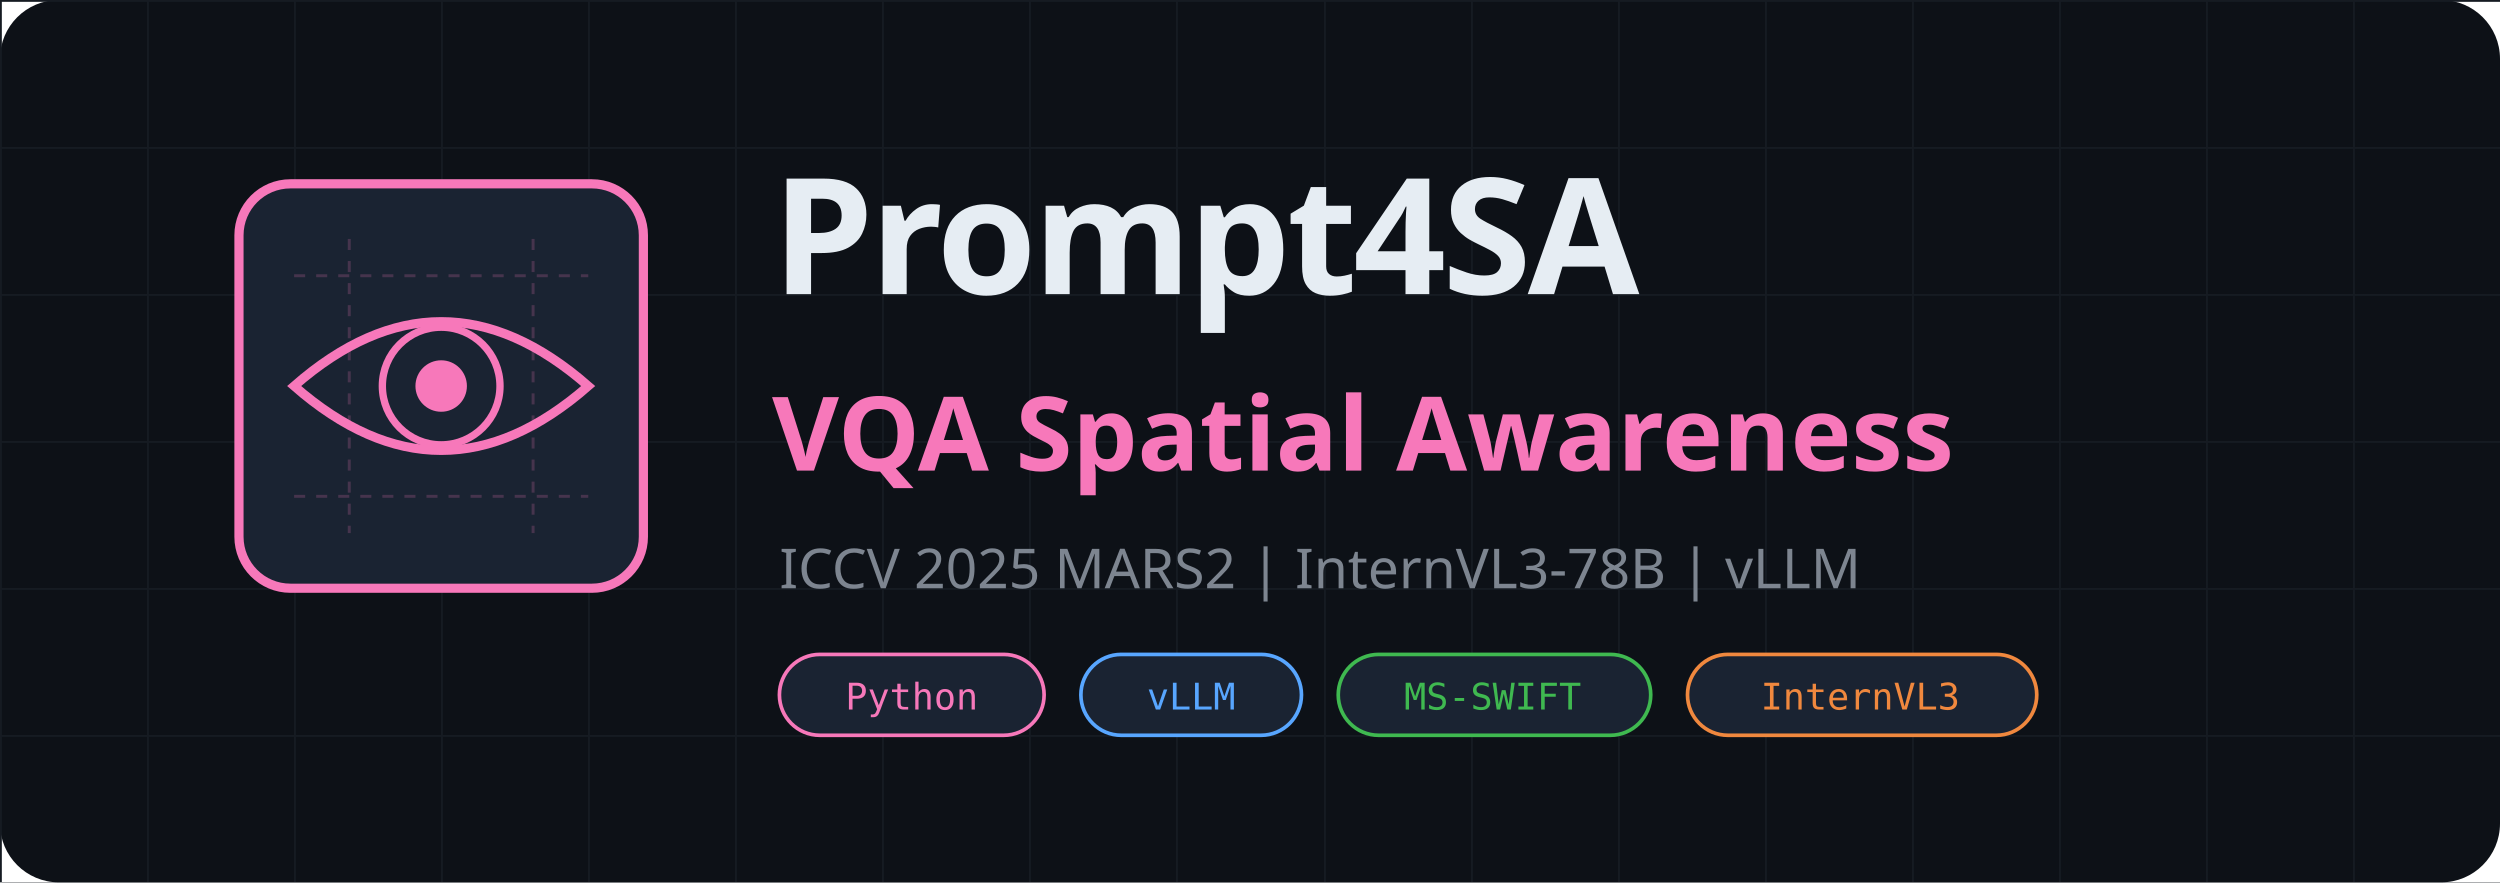
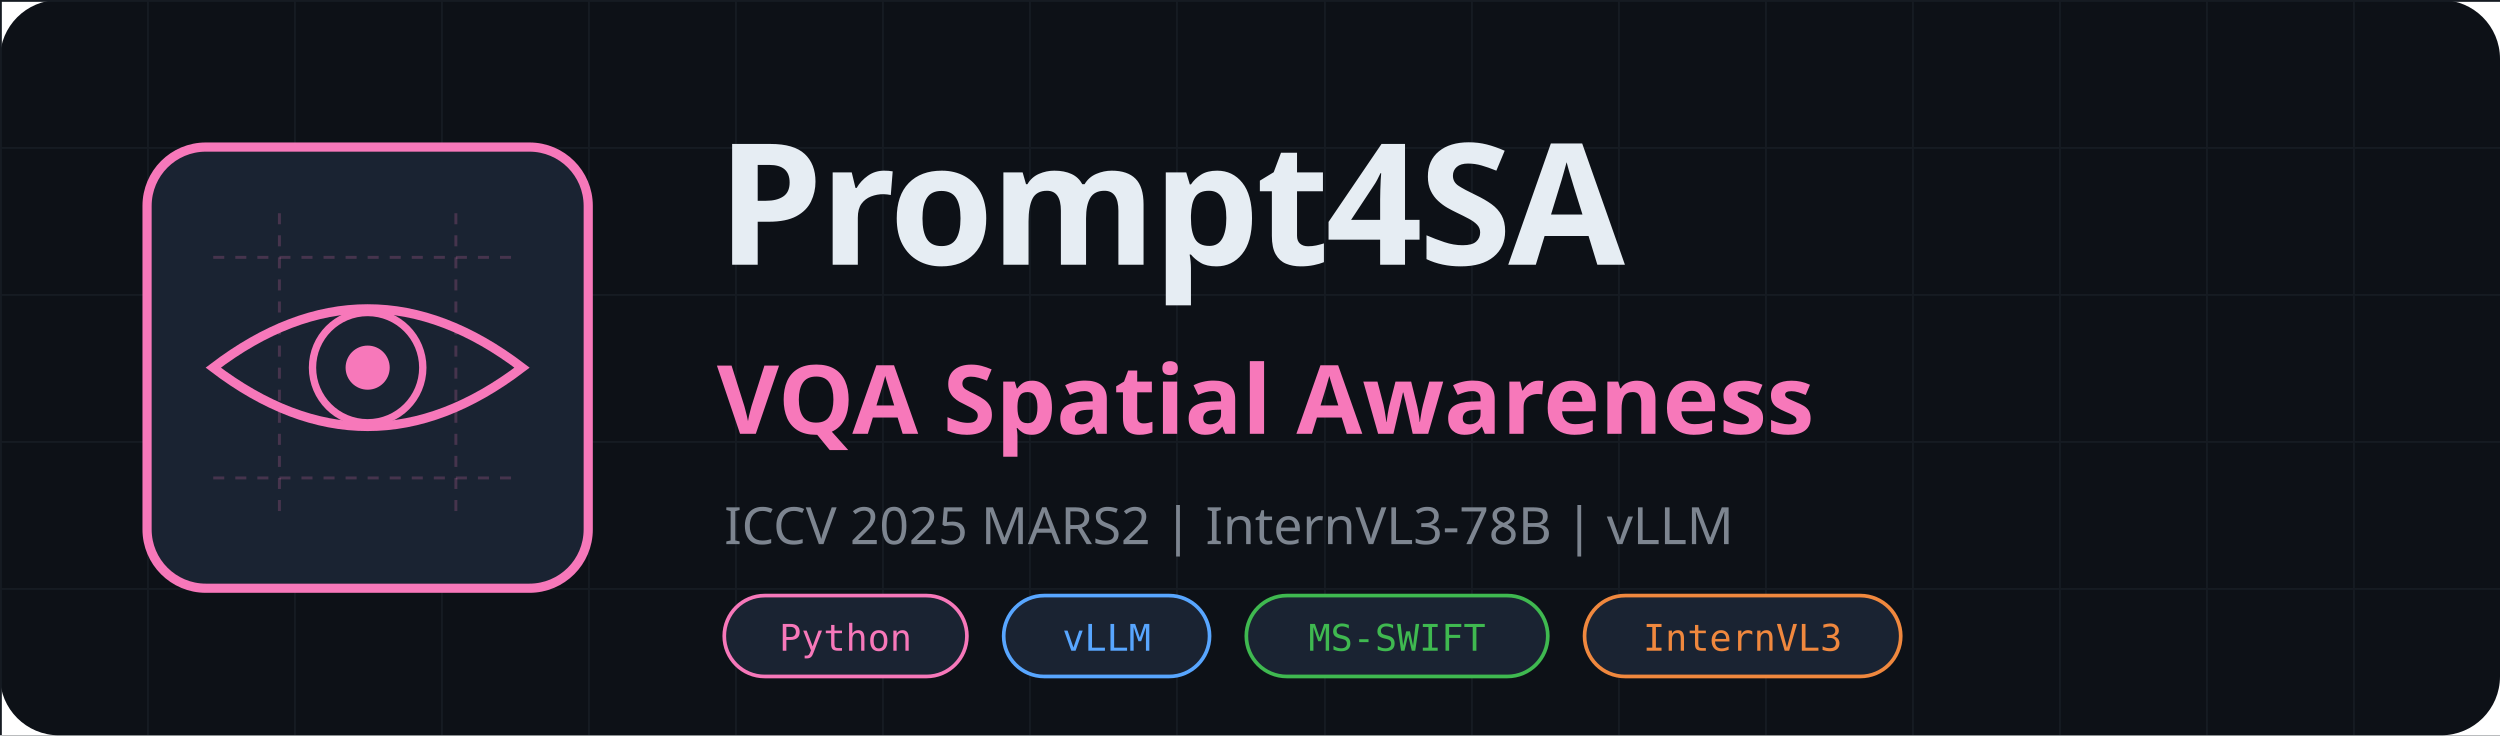
- <svg xmlns="http://www.w3.org/2000/svg" viewBox="0 0 680 240" fill="none">
-   <rect width="680" height="240" rx="16" fill="#0d1117" />
+ <svg xmlns="http://www.w3.org/2000/svg" viewBox="0 0 680 200" fill="none">
+   <rect width="680" height="200" rx="16" fill="#0d1117" />
  <defs>
-     <pattern id="grid" width="40" height="40" patternUnits="userSpaceOnUse">
-       <path d="M 40 0 L 0 0 0 40" fill="none" stroke="#161b22" stroke-width="1" />
+     <pattern id="g" width="40" height="40" patternUnits="userSpaceOnUse">
+       <path d="M40 0L0 0 0 40" fill="none" stroke="#161b22" stroke-width="1" />
    </pattern>
  </defs>
-   <rect width="680" height="240" fill="url(#grid)" />
-   <g transform="translate(60, 45)">
-     <rect x="5" y="5" width="110" height="110" rx="14" fill="#1a2332" stroke="#f778ba" stroke-width="2.5" />
-     <path d="M20 60 Q60 25 100 60 Q60 95 20 60 Z" fill="none" stroke="#f778ba" stroke-width="2.5" />
-     <circle cx="60" cy="60" r="16" fill="none" stroke="#f778ba" stroke-width="2" />
-     <circle cx="60" cy="60" r="7" fill="#f778ba" />
-     <line x1="20" y1="30" x2="100" y2="30" stroke="#f778ba" stroke-width="0.8" opacity="0.2" stroke-dasharray="3,3" />
-     <line x1="20" y1="90" x2="100" y2="90" stroke="#f778ba" stroke-width="0.8" opacity="0.2" stroke-dasharray="3,3" />
-     <line x1="35" y1="20" x2="35" y2="100" stroke="#f778ba" stroke-width="0.8" opacity="0.2" stroke-dasharray="3,3" />
-     <line x1="85" y1="20" x2="85" y2="100" stroke="#f778ba" stroke-width="0.8" opacity="0.2" stroke-dasharray="3,3" />
+   <rect width="680" height="200" fill="url(#g)" />
+   <g transform="translate(40,40)">
+     <rect width="120" height="120" rx="16" fill="#1a2332" stroke="#f778ba" stroke-width="2.5" />
+     <path d="M18 60 Q60 28 102 60 Q60 92 18 60Z" fill="none" stroke="#f778ba" stroke-width="2.5" />
+     <circle cx="60" cy="60" r="15" fill="none" stroke="#f778ba" stroke-width="2" />
+     <circle cx="60" cy="60" r="6" fill="#f778ba" />
+     <line x1="18" y1="30" x2="102" y2="30" stroke="#f778ba" stroke-width="0.8" opacity="0.2" stroke-dasharray="3,3" />
+     <line x1="18" y1="90" x2="102" y2="90" stroke="#f778ba" stroke-width="0.8" opacity="0.2" stroke-dasharray="3,3" />
+     <line x1="36" y1="18" x2="36" y2="102" stroke="#f778ba" stroke-width="0.8" opacity="0.2" stroke-dasharray="3,3" />
+     <line x1="84" y1="18" x2="84" y2="102" stroke="#f778ba" stroke-width="0.8" opacity="0.2" stroke-dasharray="3,3" />
  </g>
-   <text x="210" y="80" font-family="'Segoe UI', system-ui, sans-serif" font-size="44" fill="#e6edf3" font-weight="700" letter-spacing="-1">Prompt4SA</text>
-   <text x="210" y="128" font-family="'Segoe UI', system-ui, sans-serif" font-size="28" fill="#f778ba" font-weight="600">VQA Spatial Awareness</text>
-   <text x="212" y="160" font-family="'Segoe UI', system-ui, sans-serif" font-size="15" fill="#7d8590">ICCV 2025 MARS2 | InternVL3-78B | vLLM</text>
-   <g transform="translate(212, 178)">
-     <rect x="0" y="0" width="72" height="22" rx="11" fill="#1a2332" stroke="#f778ba" stroke-width="1" />
-     <text x="36" y="15" font-family="monospace" font-size="10" fill="#f778ba" text-anchor="middle">Python</text>
-     <rect x="82" y="0" width="60" height="22" rx="11" fill="#1a2332" stroke="#58a6ff" stroke-width="1" />
-     <text x="112" y="15" font-family="monospace" font-size="10" fill="#58a6ff" text-anchor="middle">vLLM</text>
-     <rect x="152" y="0" width="85" height="22" rx="11" fill="#1a2332" stroke="#3fb950" stroke-width="1" />
-     <text x="194" y="15" font-family="monospace" font-size="10" fill="#3fb950" text-anchor="middle">MS-SWIFT</text>
-     <rect x="247" y="0" width="95" height="22" rx="11" fill="#1a2332" stroke="#f0883e" stroke-width="1" />
-     <text x="294" y="15" font-family="monospace" font-size="10" fill="#f0883e" text-anchor="middle">InternVL3</text>
+   <text x="195" y="72" font-family="'Segoe UI',system-ui,sans-serif" font-size="46" fill="#e6edf3" font-weight="700" letter-spacing="-1">Prompt4SA</text>
+   <text x="195" y="118" font-family="'Segoe UI',system-ui,sans-serif" font-size="26" fill="#f778ba" font-weight="600">VQA Spatial Awareness</text>
+   <text x="197" y="148" font-family="'Segoe UI',system-ui,sans-serif" font-size="14" fill="#7d8590">ICCV 2025 MARS2 | InternVL3-78B | vLLM</text>
+   <g transform="translate(197,162)">
+     <rect width="66" height="22" rx="11" fill="#1a2332" stroke="#f778ba" stroke-width="1" />
+     <text x="33" y="15" font-family="monospace" font-size="10" fill="#f778ba" text-anchor="middle">Python</text>
+     <rect x="76" width="56" height="22" rx="11" fill="#1a2332" stroke="#58a6ff" stroke-width="1" />
+     <text x="104" y="15" font-family="monospace" font-size="10" fill="#58a6ff" text-anchor="middle">vLLM</text>
+     <rect x="142" width="82" height="22" rx="11" fill="#1a2332" stroke="#3fb950" stroke-width="1" />
+     <text x="183" y="15" font-family="monospace" font-size="10" fill="#3fb950" text-anchor="middle">MS-SWIFT</text>
+     <rect x="234" width="86" height="22" rx="11" fill="#1a2332" stroke="#f0883e" stroke-width="1" />
+     <text x="277" y="15" font-family="monospace" font-size="10" fill="#f0883e" text-anchor="middle">InternVL3</text>
  </g>
</svg>
